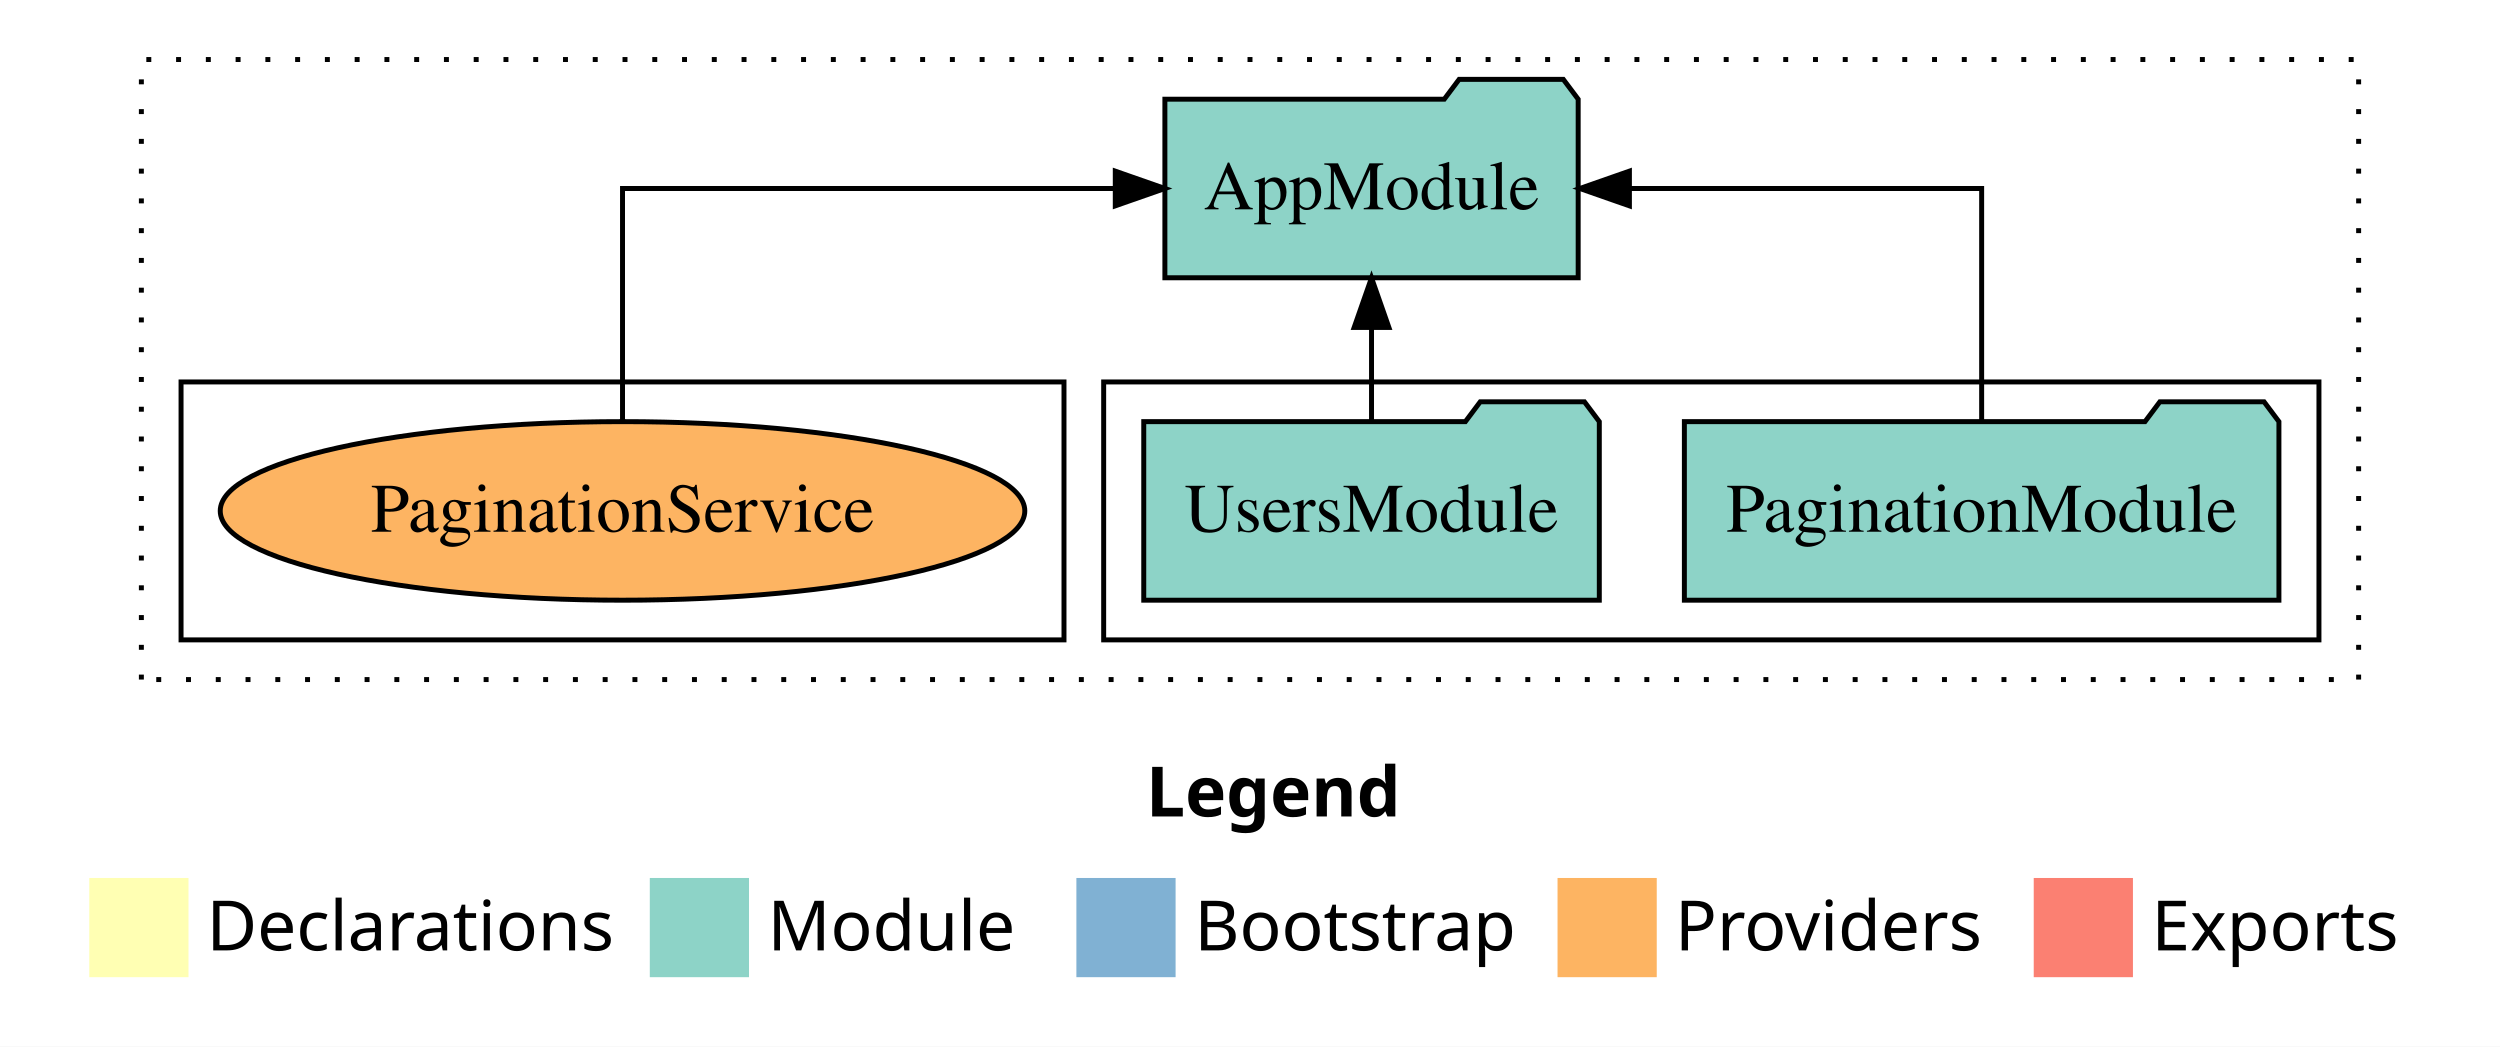
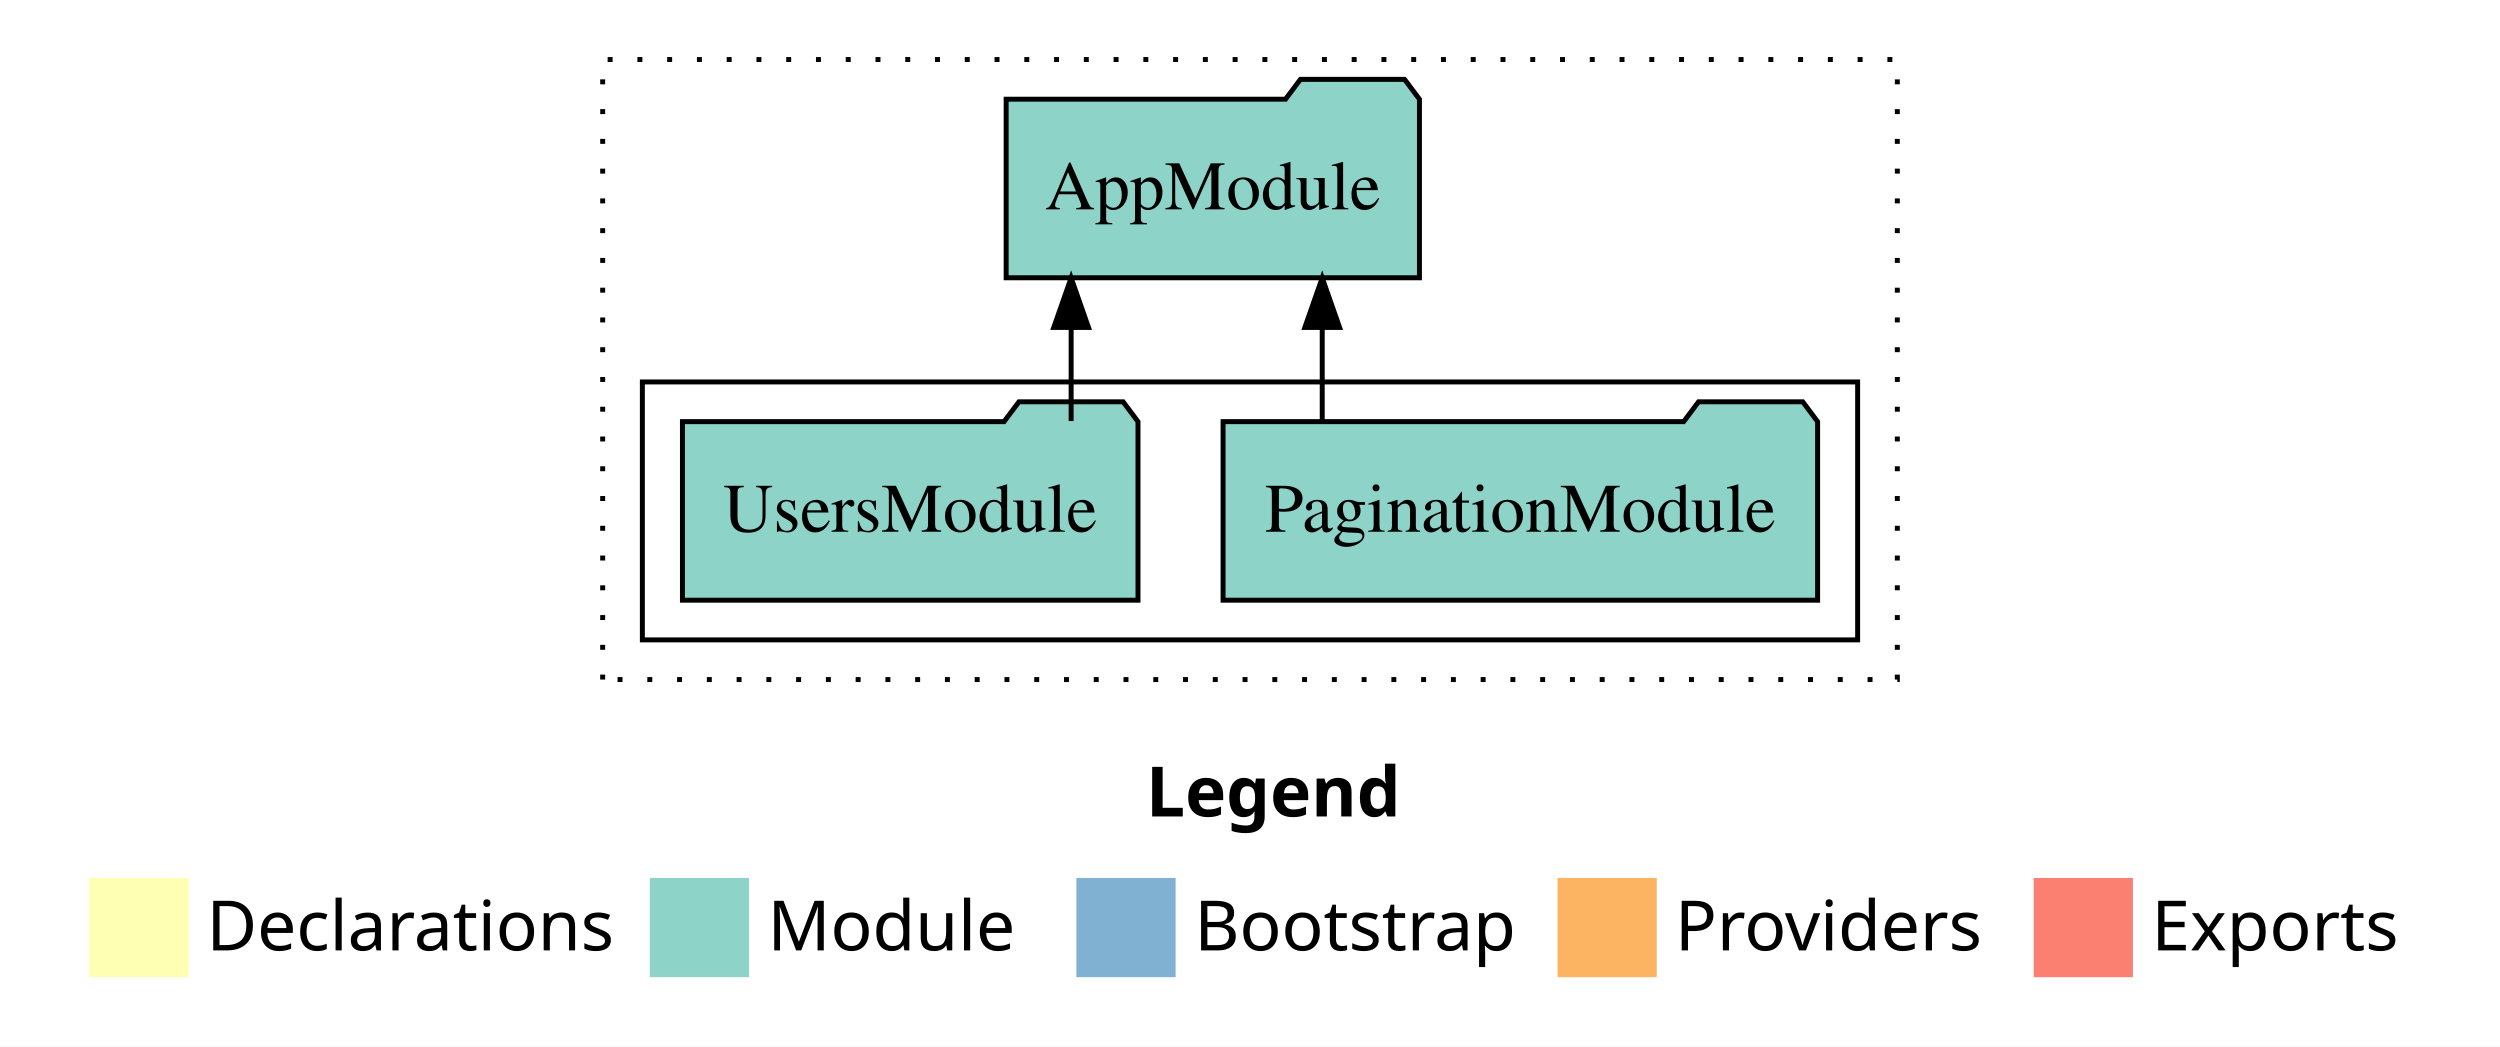
<svg xmlns="http://www.w3.org/2000/svg" width="504pt" height="211pt" viewBox="0.00 0.00 504.00 211.00">
  <g id="graph0" class="graph" transform="scale(1 1) rotate(0) translate(4 207)">
    <polygon fill="white" stroke="transparent" points="-4,4 -4,-207 500,-207 500,4 -4,4" />
    <text text-anchor="start" x="227.01" y="-42.4" font-family="Times-12" font-weight="bold" font-size="14.00">Legend</text>
    <polygon fill="#ffffb3" stroke="transparent" points="14,-10 14,-30 34,-30 34,-10 14,-10" />
    <text text-anchor="start" x="37.63" y="-15.4" font-family="Times-12" font-size="14.00">  Declarations</text>
    <polygon fill="#8dd3c7" stroke="transparent" points="127,-10 127,-30 147,-30 147,-10 127,-10" />
    <text text-anchor="start" x="150.73" y="-15.4" font-family="Times-12" font-size="14.00">  Module</text>
    <polygon fill="#80b1d3" stroke="transparent" points="213,-10 213,-30 233,-30 233,-10 213,-10" />
    <text text-anchor="start" x="236.78" y="-15.4" font-family="Times-12" font-size="14.00">  Bootstrap</text>
    <polygon fill="#fdb462" stroke="transparent" points="310,-10 310,-30 330,-30 330,-10 310,-10" />
    <text text-anchor="start" x="333.67" y="-15.4" font-family="Times-12" font-size="14.00">  Providers</text>
    <polygon fill="#fb8072" stroke="transparent" points="406,-10 406,-30 426,-30 426,-10 406,-10" />
    <text text-anchor="start" x="429.73" y="-15.4" font-family="Times-12" font-size="14.00">  Exports</text>
    <g id="clust1" class="cluster">
-       <polygon fill="none" stroke="black" stroke-dasharray="1,5" points="24.5,-70 24.5,-195 471.5,-195 471.5,-70 24.5,-70" />
+       <polygon fill="none" stroke="black" stroke-dasharray="1,5" points="117.5,-70 117.5,-195 378.5,-195 378.5,-70 117.5,-70" />
    </g>
    <g id="clust3" class="cluster">
-       <polygon fill="none" stroke="black" points="218.5,-78 218.5,-130 463.5,-130 463.5,-78 218.5,-78" />
-     </g>
-     <g id="clust6" class="cluster">
-       <polygon fill="none" stroke="black" points="32.5,-78 32.5,-130 210.5,-130 210.5,-78 32.5,-78" />
+       <polygon fill="none" stroke="black" points="125.5,-78 125.5,-130 370.5,-130 370.5,-78 125.5,-78" />
    </g>
    <g id="node1" class="node">
-       <polygon fill="#8dd3c7" stroke="black" points="455.43,-122 452.43,-126 431.43,-126 428.43,-122 335.57,-122 335.57,-86 455.43,-86 455.43,-122" />
-       <text text-anchor="middle" x="395.5" y="-99.8" font-family="Times,serif" font-size="14.00">PaginationModule</text>
+       <polygon fill="#8dd3c7" stroke="black" points="362.43,-122 359.43,-126 338.43,-126 335.43,-122 242.57,-122 242.57,-86 362.43,-86 362.43,-122" />
+       <text text-anchor="middle" x="302.5" y="-99.8" font-family="Times,serif" font-size="14.00">PaginationModule</text>
    </g>
    <g id="node3" class="node">
-       <polygon fill="#8dd3c7" stroke="black" points="314.16,-187 311.16,-191 290.16,-191 287.16,-187 230.84,-187 230.84,-151 314.16,-151 314.16,-187" />
-       <text text-anchor="middle" x="272.5" y="-164.8" font-family="Times,serif" font-size="14.00">AppModule</text>
+       <polygon fill="#8dd3c7" stroke="black" points="282.16,-187 279.16,-191 258.16,-191 255.16,-187 198.84,-187 198.84,-151 282.16,-151 282.16,-187" />
+       <text text-anchor="middle" x="240.5" y="-164.8" font-family="Times,serif" font-size="14.00">AppModule</text>
    </g>
    <g id="edge1" class="edge">
-       <path fill="none" stroke="black" d="M395.5,-122.11C395.5,-141.34 395.5,-169 395.5,-169 395.5,-169 324.49,-169 324.49,-169" />
-       <polygon fill="black" stroke="black" points="324.49,-165.5 314.49,-169 324.49,-172.5 324.49,-165.5" />
+       <path fill="none" stroke="black" d="M262.56,-122.11C262.56,-122.11 262.56,-140.99 262.56,-140.99" />
+       <polygon fill="black" stroke="black" points="259.06,-140.99 262.56,-150.99 266.06,-140.99 259.06,-140.99" />
    </g>
    <g id="node2" class="node">
-       <polygon fill="#8dd3c7" stroke="black" points="318.42,-122 315.42,-126 294.42,-126 291.42,-122 226.58,-122 226.58,-86 318.42,-86 318.42,-122" />
-       <text text-anchor="middle" x="272.5" y="-99.8" font-family="Times,serif" font-size="14.00">UsersModule</text>
+       <polygon fill="#8dd3c7" stroke="black" points="225.42,-122 222.42,-126 201.42,-126 198.42,-122 133.58,-122 133.58,-86 225.42,-86 225.42,-122" />
+       <text text-anchor="middle" x="179.5" y="-99.8" font-family="Times,serif" font-size="14.00">UsersModule</text>
    </g>
    <g id="edge2" class="edge">
-       <path fill="none" stroke="black" d="M272.5,-122.11C272.5,-122.11 272.5,-140.99 272.5,-140.99" />
-       <polygon fill="black" stroke="black" points="269,-140.99 272.5,-150.99 276,-140.99 269,-140.99" />
-     </g>
-     <g id="node4" class="node">
-       <ellipse fill="#fdb462" stroke="black" cx="121.5" cy="-104" rx="81.1" ry="18" />
-       <text text-anchor="middle" x="121.5" y="-99.8" font-family="Times,serif" font-size="14.00">PaginationService</text>
-     </g>
-     <g id="edge3" class="edge">
-       <path fill="none" stroke="black" d="M121.5,-122.11C121.5,-141.34 121.5,-169 121.5,-169 121.5,-169 220.84,-169 220.84,-169" />
-       <polygon fill="black" stroke="black" points="220.84,-172.5 230.84,-169 220.84,-165.5 220.84,-172.5" />
+       <path fill="none" stroke="black" d="M211.94,-122.11C211.94,-122.11 211.94,-140.99 211.94,-140.99" />
+       <polygon fill="black" stroke="black" points="208.44,-140.99 211.94,-150.99 215.44,-140.99 208.44,-140.99" />
    </g>
  </g>
</svg>
